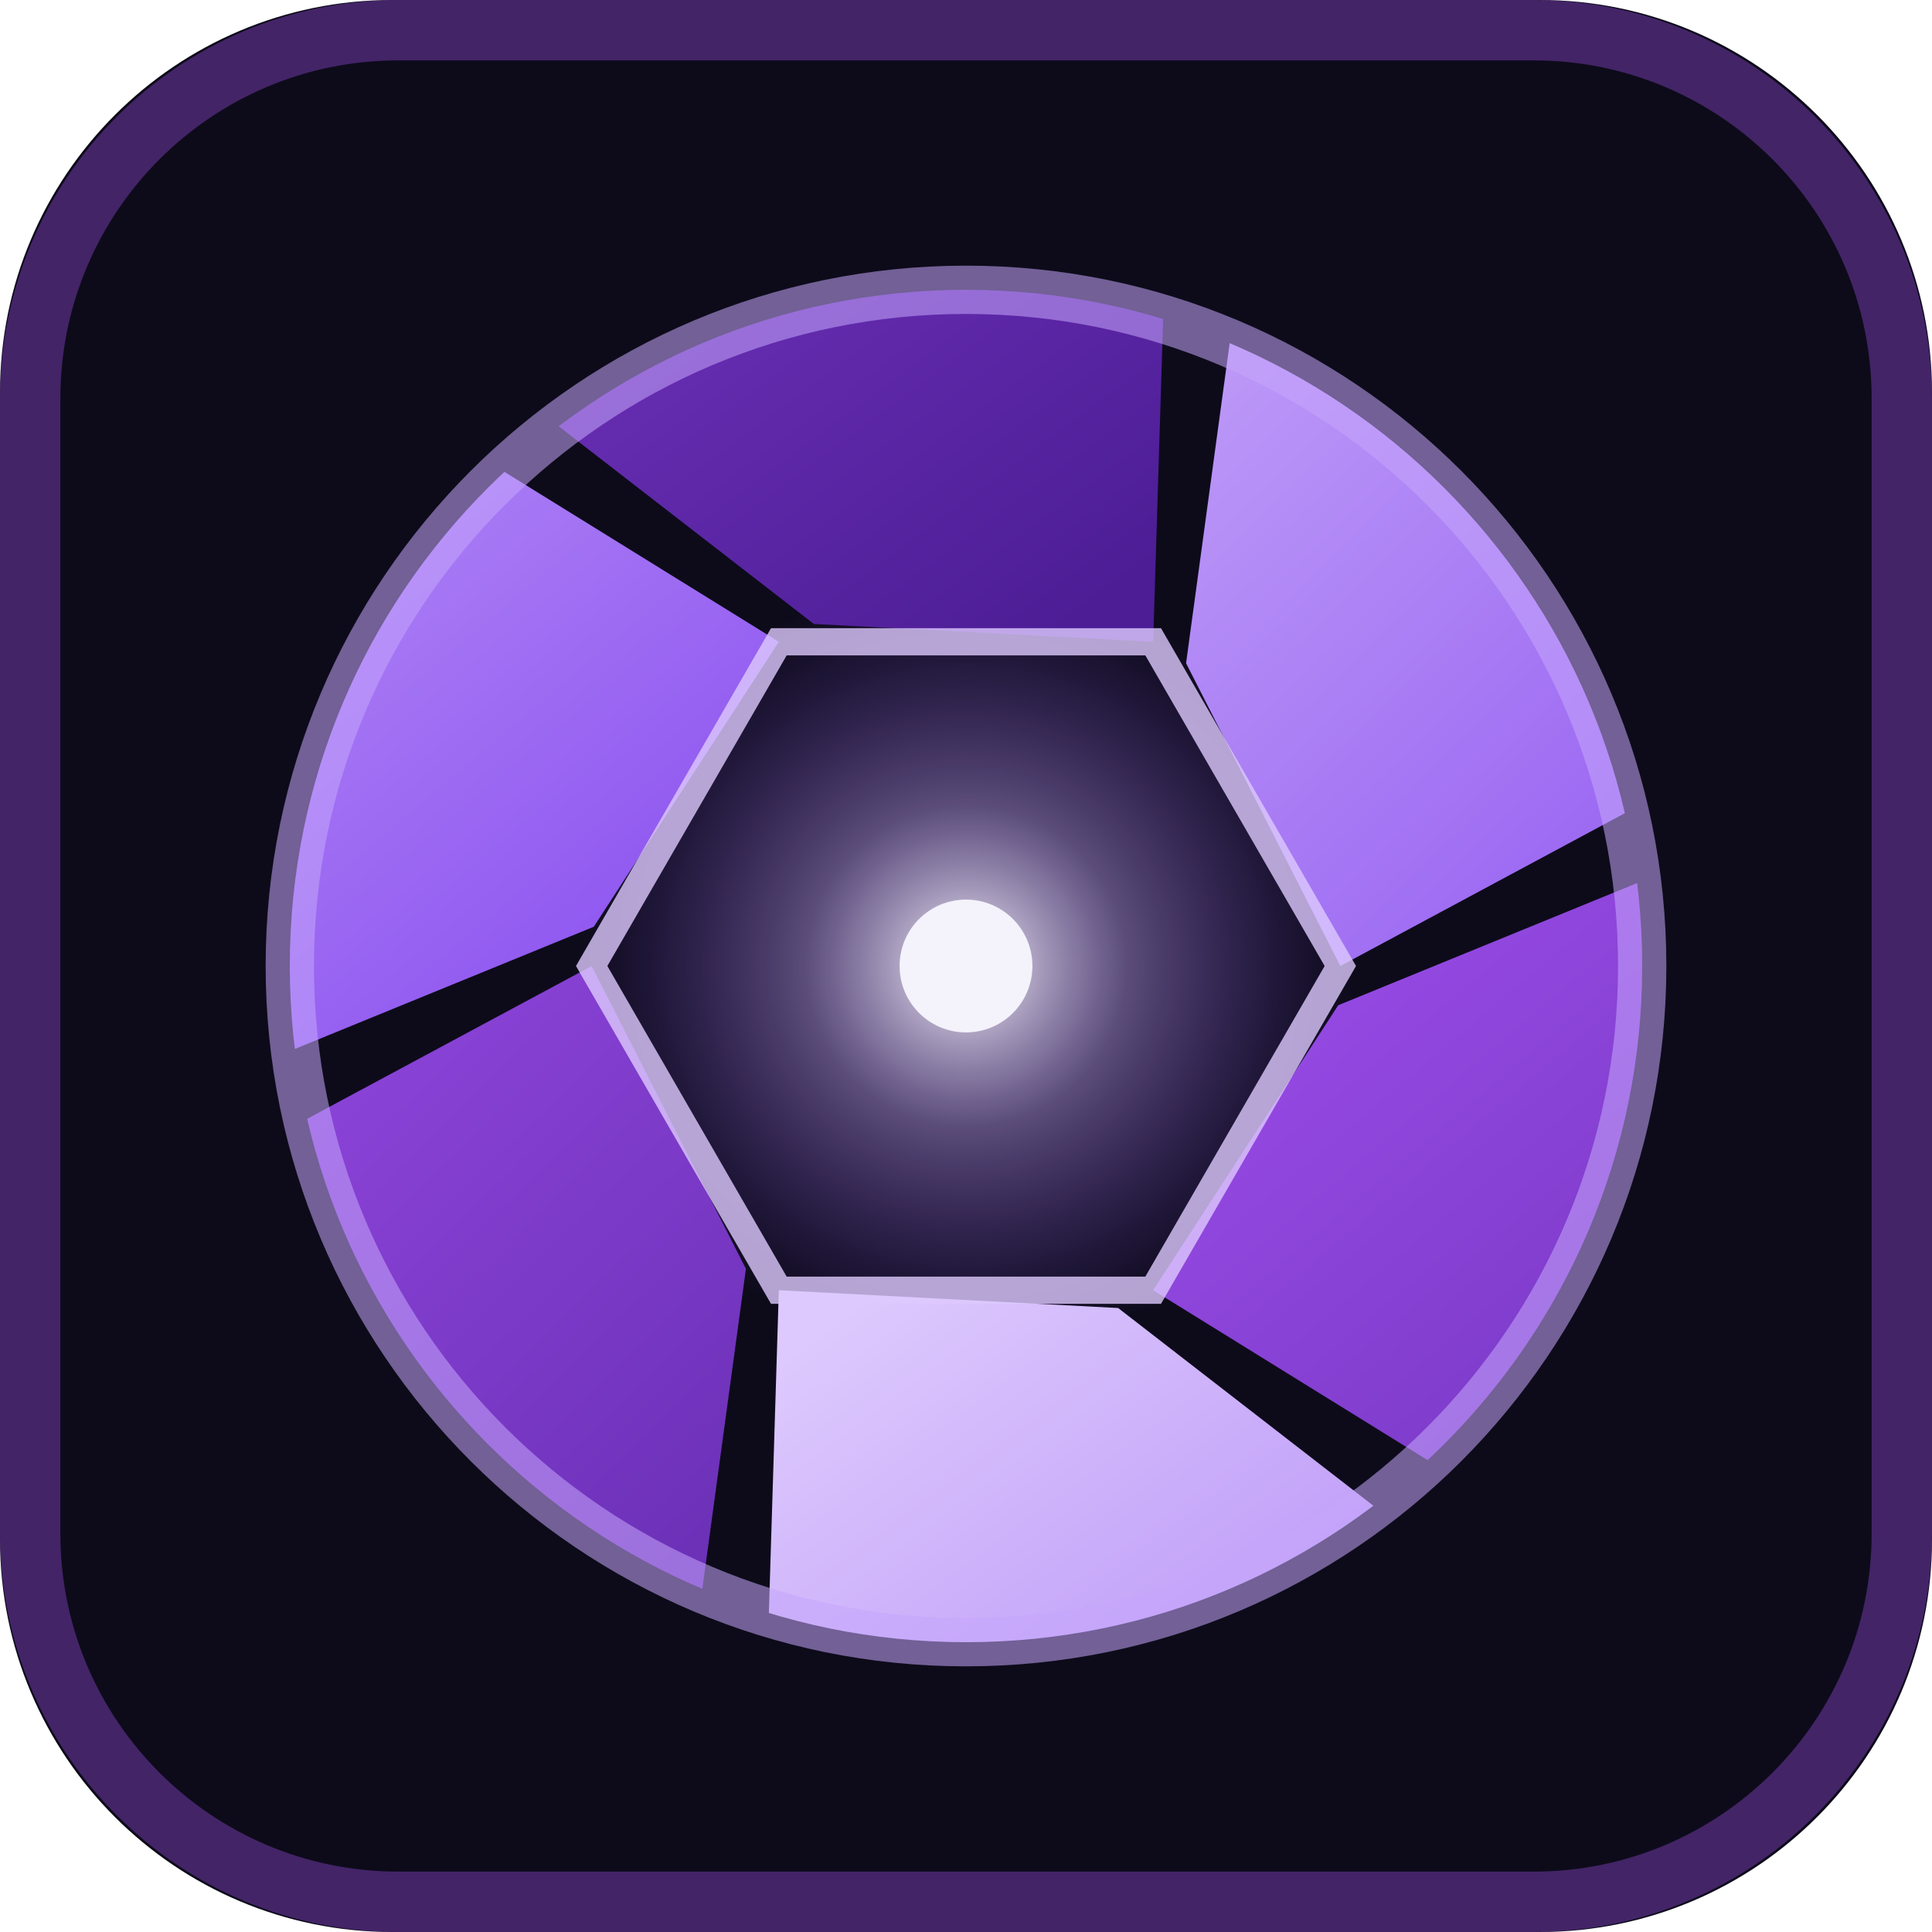
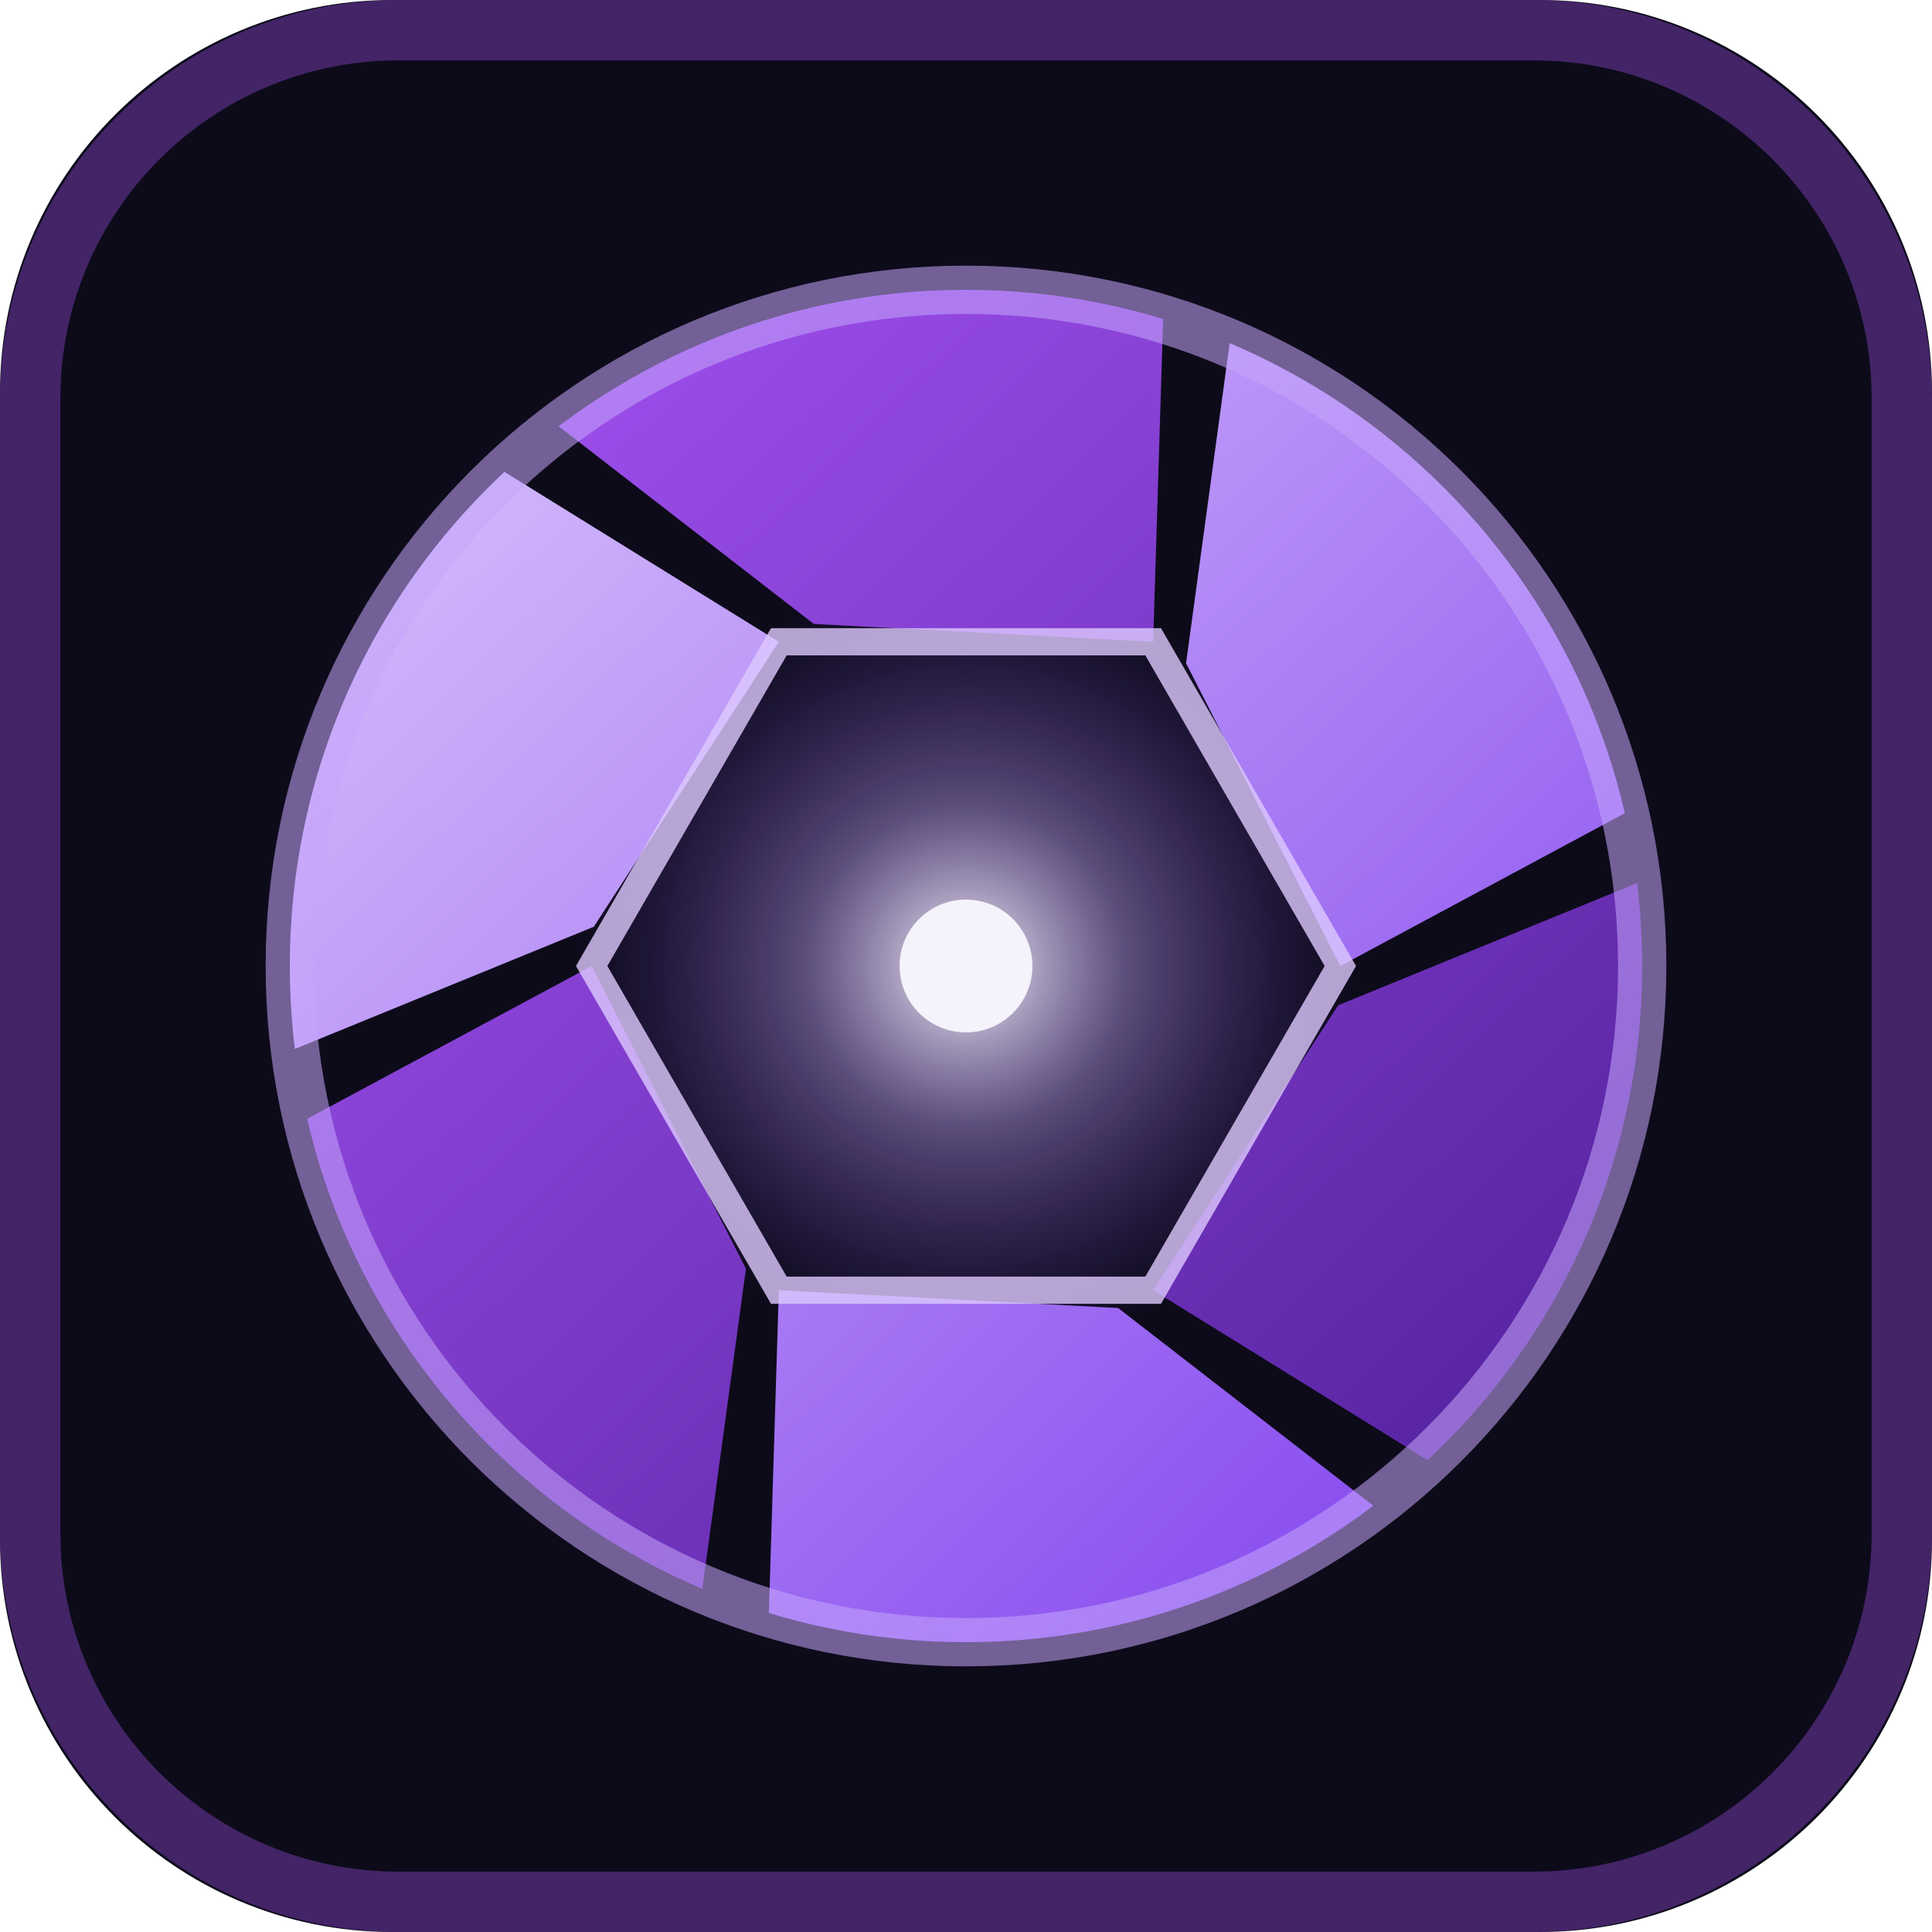
<svg xmlns="http://www.w3.org/2000/svg" viewBox="0 0 64 64" width="64" height="64">
  <defs>
-     <linearGradient id="fav-blade-a" x1="0.1" y1="0" x2="0.9" y2="1">
+     <linearGradient id="fav-blade-a" gradientUnits="userSpaceOnUse" x1="10" y1="9" x2="54" y2="55">
      <stop offset="0%" stop-color="#DDC9FD" />
      <stop offset="100%" stop-color="#7C3AED" />
    </linearGradient>
-     <linearGradient id="fav-blade-b" x1="0.1" y1="0" x2="0.9" y2="1">
+     <linearGradient id="fav-blade-b" gradientUnits="userSpaceOnUse" x1="10" y1="9" x2="54" y2="55">
      <stop offset="0%" stop-color="#A855F7" />
      <stop offset="100%" stop-color="#4C1D95" />
    </linearGradient>
    <radialGradient id="fav-throat" cx="50%" cy="50%" r="50%">
      <stop offset="0%" stop-color="#FFFFFF" stop-opacity="0.95" />
      <stop offset="42%" stop-color="#C4A5FB" stop-opacity="0.42" />
      <stop offset="100%" stop-color="#7C3AED" stop-opacity="0" />
    </radialGradient>
    <clipPath id="fav-housing">
      <circle cx="32" cy="32" r="22.4" />
    </clipPath>
  </defs>
  <rect x="0" y="0" width="64" height="64" rx="13" fill="#0D0B1A" />
  <rect x="1" y="1" width="62" height="62" rx="12.2" fill="none" stroke="#A855F7" stroke-opacity="0.35" stroke-width="2" />
  <circle cx="32" cy="32" r="13" fill="url(#fav-throat)" />
  <g clip-path="url(#fav-housing)">
    <path d="M44.4 32 L39.29 21.97 L45.06 -20.4 L82.07 11.77 Z" fill="url(#fav-blade-a)" />
    <path d="M38.2 21.26 L26.96 20.67 L-6.84 -5.51 L39.52 -21.47 Z" fill="url(#fav-blade-b)" />
    <path d="M25.8 21.26 L19.67 30.7 L-19.91 46.88 L-10.55 -1.25 Z" fill="url(#fav-blade-a)" />
    <path d="M19.6 32 L24.71 42.03 L18.94 84.4 L-18.07 52.23 Z" fill="url(#fav-blade-b)" />
    <path d="M25.8 42.74 L37.04 43.33 L70.84 69.51 L24.48 85.47 Z" fill="url(#fav-blade-a)" />
    <path d="M38.2 42.74 L44.33 33.3 L83.91 17.12 L74.55 65.25 Z" fill="url(#fav-blade-b)" />
  </g>
  <path d="M44.4 32 L38.2 21.26 L25.8 21.26 L19.6 32 L25.8 42.74 L38.2 42.74 Z" fill="none" stroke="#DDC9FD" stroke-opacity="0.8" stroke-width="0.9" />
  <circle cx="32" cy="32" r="22.4" fill="none" stroke="#C4A5FB" stroke-opacity="0.55" stroke-width="1.6" />
  <circle cx="32" cy="32" r="2.2" fill="#F4F2FB" />
</svg>
